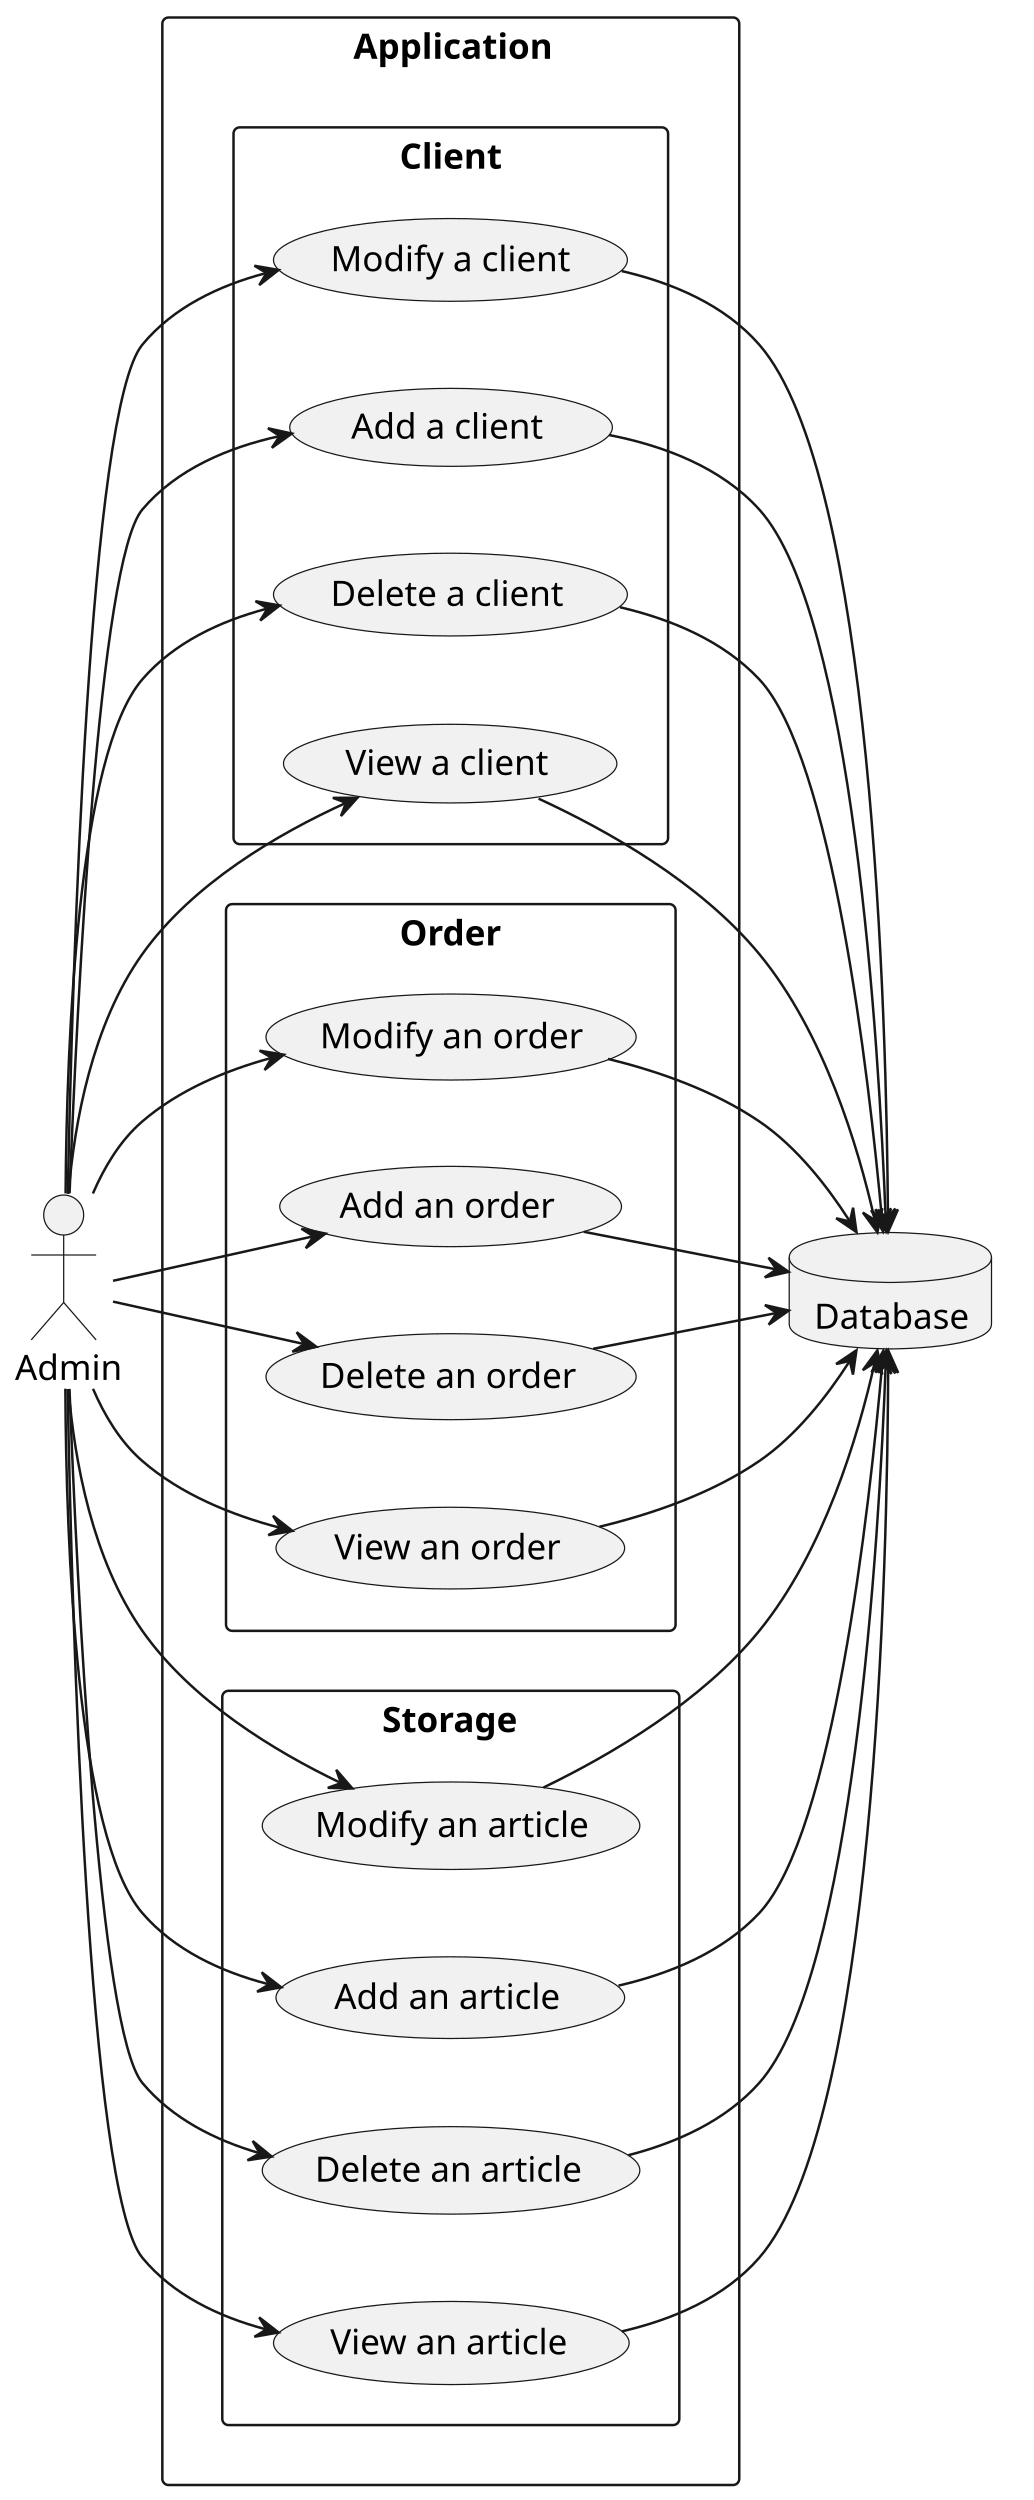
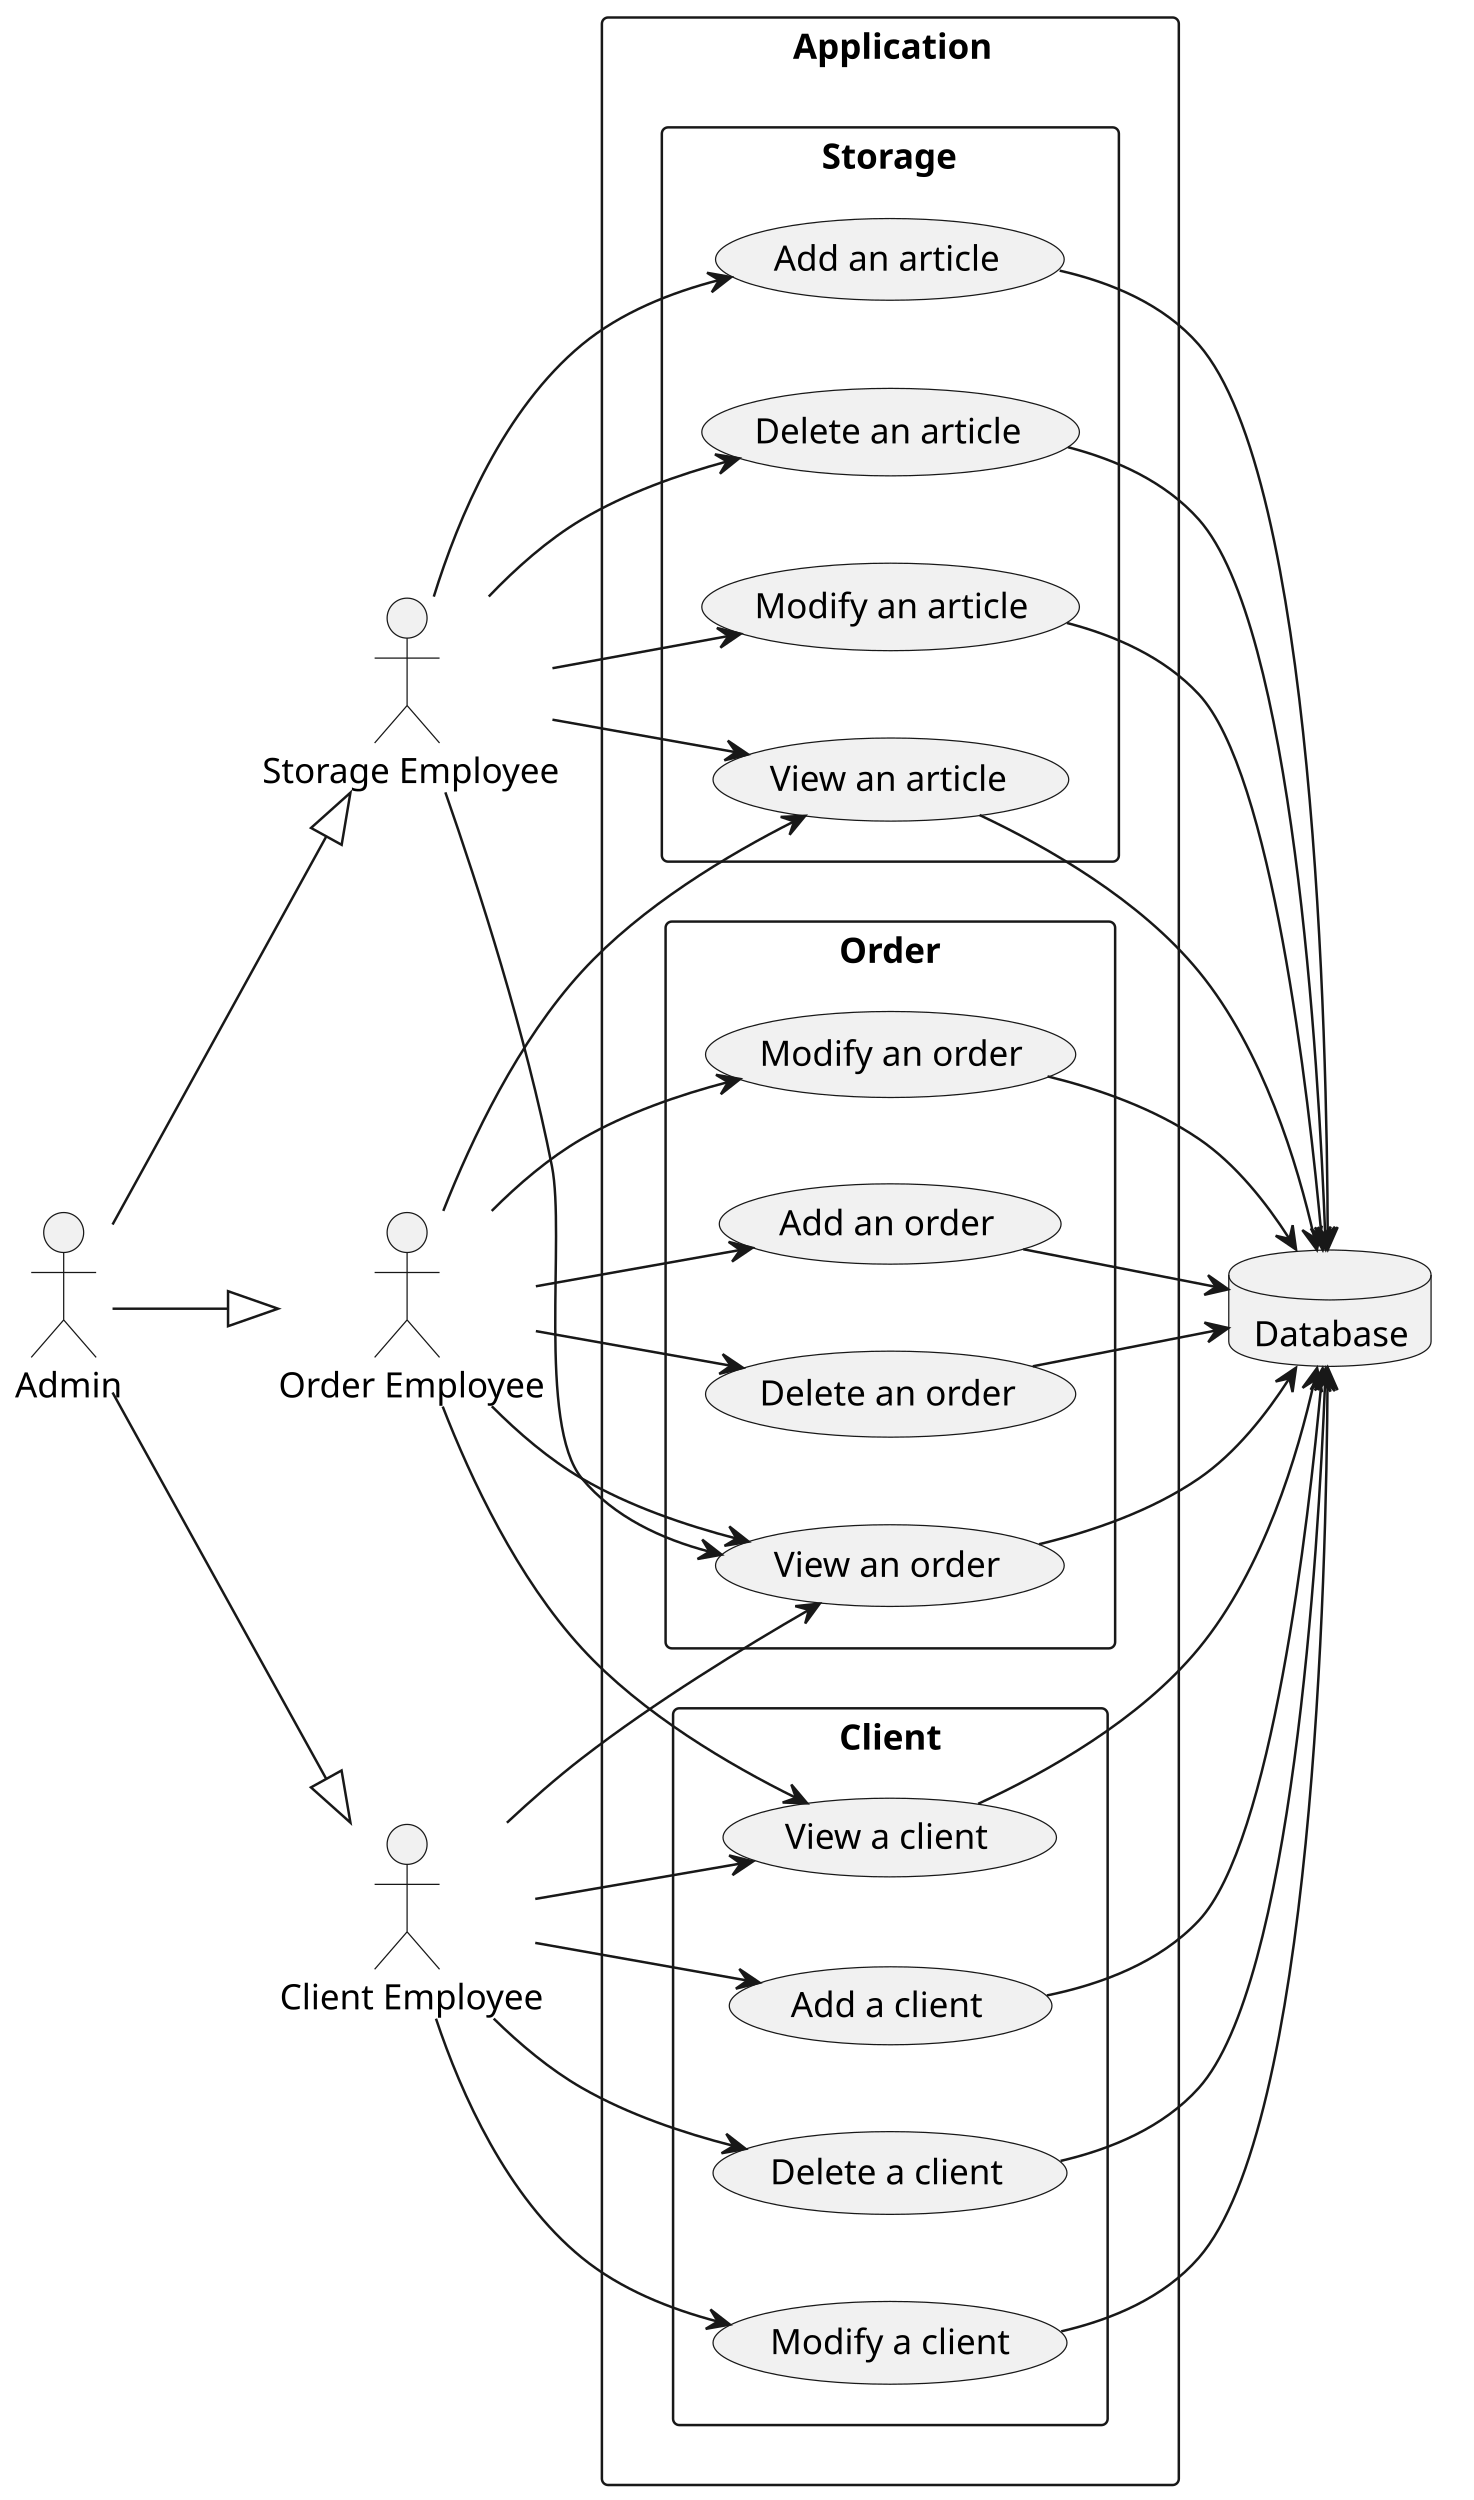
- <svg xmlns="http://www.w3.org/2000/svg" contentStyleType="text/css" height="1001px" preserveAspectRatio="none" style="width:414px;height:1001px;background:#FFFFFF;" version="1.1" viewBox="0 0 414 1001" width="414px" zoomAndPan="magnify">
+ <svg xmlns="http://www.w3.org/2000/svg" contentStyleType="text/css" height="1001px" preserveAspectRatio="none" style="width:590px;height:1001px;background:#FFFFFF;" version="1.1" viewBox="0 0 590 1001" width="590px" zoomAndPan="magnify">
  <defs />
  <g>
    <g id="cluster_Application">
-       <rect fill="none" height="988" rx="2.5" ry="2.5" style="stroke:#181818;stroke-width:1.0;" width="231" x="65" y="7" />
-       <text fill="#000000" font-family="sans-serif" font-size="14" font-weight="bold" lengthAdjust="spacing" textLength="78" x="141.5" y="23.533">Application</text>
+       <rect fill="none" height="988" rx="2.5" ry="2.5" style="stroke:#181818;stroke-width:1.0;" width="231" x="241" y="7" />
+       <text fill="#000000" font-family="sans-serif" font-size="14" font-weight="bold" lengthAdjust="spacing" textLength="78" x="317.5" y="23.533">Application</text>
    </g>
    <g id="cluster_Client">
-       <rect fill="none" height="287" rx="2.5" ry="2.5" style="stroke:#181818;stroke-width:1.0;" width="174" x="93.5" y="51" />
-       <text fill="#000000" font-family="sans-serif" font-size="14" font-weight="bold" lengthAdjust="spacing" textLength="41" x="160" y="67.533">Client</text>
+       <rect fill="none" height="287" rx="2.5" ry="2.5" style="stroke:#181818;stroke-width:1.0;" width="174" x="269.5" y="684" />
+       <text fill="#000000" font-family="sans-serif" font-size="14" font-weight="bold" lengthAdjust="spacing" textLength="41" x="336" y="700.533">Client</text>
    </g>
    <g id="cluster_Order">
-       <rect fill="none" height="291" rx="2.5" ry="2.5" style="stroke:#181818;stroke-width:1.0;" width="180" x="90.5" y="362" />
-       <text fill="#000000" font-family="sans-serif" font-size="14" font-weight="bold" lengthAdjust="spacing" textLength="41" x="160" y="378.533">Order</text>
+       <rect fill="none" height="291" rx="2.5" ry="2.5" style="stroke:#181818;stroke-width:1.0;" width="180" x="266.5" y="369" />
+       <text fill="#000000" font-family="sans-serif" font-size="14" font-weight="bold" lengthAdjust="spacing" textLength="41" x="336" y="385.533">Order</text>
    </g>
    <g id="cluster_Storage">
-       <rect fill="none" height="294" rx="2.5" ry="2.5" style="stroke:#181818;stroke-width:1.0;" width="183" x="89" y="677" />
-       <text fill="#000000" font-family="sans-serif" font-size="14" font-weight="bold" lengthAdjust="spacing" textLength="55" x="153" y="693.533">Storage</text>
+       <rect fill="none" height="294" rx="2.5" ry="2.5" style="stroke:#181818;stroke-width:1.0;" width="183" x="265" y="51" />
+       <text fill="#000000" font-family="sans-serif" font-size="14" font-weight="bold" lengthAdjust="spacing" textLength="55" x="329" y="67.533">Storage</text>
    </g>
    <g id="elem_UC1">
-       <ellipse cx="180.357" cy="104.071" fill="#F1F1F1" rx="70.857" ry="16.571" style="stroke:#181818;stroke-width:0.5;" />
-       <text fill="#000000" font-family="sans-serif" font-size="14" lengthAdjust="spacing" textLength="90" x="132.357" y="108.588">Modify a client</text>
+       <ellipse cx="356.357" cy="938.071" fill="#F1F1F1" rx="70.857" ry="16.571" style="stroke:#181818;stroke-width:0.5;" />
+       <text fill="#000000" font-family="sans-serif" font-size="14" lengthAdjust="spacing" textLength="90" x="308.357" y="942.588">Modify a client</text>
    </g>
    <g id="elem_UC2">
-       <ellipse cx="180.602" cy="171.114" fill="#F1F1F1" rx="64.602" ry="15.614" style="stroke:#181818;stroke-width:0.5;" />
-       <text fill="#000000" font-family="sans-serif" font-size="14" lengthAdjust="spacing" textLength="74" x="140.602" y="175.63">Add a client</text>
+       <ellipse cx="356.602" cy="803.114" fill="#F1F1F1" rx="64.602" ry="15.614" style="stroke:#181818;stroke-width:0.5;" />
+       <text fill="#000000" font-family="sans-serif" font-size="14" lengthAdjust="spacing" textLength="74" x="316.602" y="807.63">Add a client</text>
    </g>
    <g id="elem_UC3">
-       <ellipse cx="180.357" cy="238.071" fill="#F1F1F1" rx="70.857" ry="16.571" style="stroke:#181818;stroke-width:0.5;" />
-       <text fill="#000000" font-family="sans-serif" font-size="14" lengthAdjust="spacing" textLength="90" x="132.357" y="242.588">Delete a client</text>
+       <ellipse cx="356.357" cy="870.071" fill="#F1F1F1" rx="70.857" ry="16.571" style="stroke:#181818;stroke-width:0.5;" />
+       <text fill="#000000" font-family="sans-serif" font-size="14" lengthAdjust="spacing" textLength="90" x="308.357" y="874.588">Delete a client</text>
    </g>
    <g id="elem_UC4">
-       <ellipse cx="180.254" cy="305.751" fill="#F1F1F1" rx="66.754" ry="15.751" style="stroke:#181818;stroke-width:0.5;" />
-       <text fill="#000000" font-family="sans-serif" font-size="14" lengthAdjust="spacing" textLength="78" x="138.254" y="310.267">View a client</text>
+       <ellipse cx="356.254" cy="735.751" fill="#F1F1F1" rx="66.754" ry="15.751" style="stroke:#181818;stroke-width:0.5;" />
+       <text fill="#000000" font-family="sans-serif" font-size="14" lengthAdjust="spacing" textLength="78" x="314.254" y="740.267">View a client</text>
    </g>
    <g id="elem_UC5">
-       <ellipse cx="180.611" cy="415.222" fill="#F1F1F1" rx="74.111" ry="17.222" style="stroke:#181818;stroke-width:0.5;" />
-       <text fill="#000000" font-family="sans-serif" font-size="14" lengthAdjust="spacing" textLength="99" x="128.111" y="419.739">Modify an order</text>
+       <ellipse cx="356.611" cy="422.222" fill="#F1F1F1" rx="74.111" ry="17.222" style="stroke:#181818;stroke-width:0.5;" />
+       <text fill="#000000" font-family="sans-serif" font-size="14" lengthAdjust="spacing" textLength="99" x="304.111" y="426.739">Modify an order</text>
    </g>
    <g id="elem_UC6">
-       <ellipse cx="180.428" cy="483.086" fill="#F1F1F1" rx="68.428" ry="16.085" style="stroke:#181818;stroke-width:0.5;" />
-       <text fill="#000000" font-family="sans-serif" font-size="14" lengthAdjust="spacing" textLength="83" x="135.928" y="487.602">Add an order</text>
+       <ellipse cx="356.428" cy="490.086" fill="#F1F1F1" rx="68.428" ry="16.085" style="stroke:#181818;stroke-width:0.5;" />
+       <text fill="#000000" font-family="sans-serif" font-size="14" lengthAdjust="spacing" textLength="83" x="311.928" y="494.602">Add an order</text>
    </g>
    <g id="elem_UC7">
-       <ellipse cx="180.611" cy="551.222" fill="#F1F1F1" rx="74.111" ry="17.222" style="stroke:#181818;stroke-width:0.5;" />
-       <text fill="#000000" font-family="sans-serif" font-size="14" lengthAdjust="spacing" textLength="99" x="128.111" y="555.739">Delete an order</text>
+       <ellipse cx="356.611" cy="558.222" fill="#F1F1F1" rx="74.111" ry="17.222" style="stroke:#181818;stroke-width:0.5;" />
+       <text fill="#000000" font-family="sans-serif" font-size="14" lengthAdjust="spacing" textLength="99" x="304.111" y="562.739">Delete an order</text>
    </g>
    <g id="elem_UC8">
-       <ellipse cx="180.304" cy="619.861" fill="#F1F1F1" rx="69.804" ry="16.361" style="stroke:#181818;stroke-width:0.5;" />
-       <text fill="#000000" font-family="sans-serif" font-size="14" lengthAdjust="spacing" textLength="87" x="133.804" y="624.377">View an order</text>
+       <ellipse cx="356.304" cy="626.861" fill="#F1F1F1" rx="69.804" ry="16.361" style="stroke:#181818;stroke-width:0.5;" />
+       <text fill="#000000" font-family="sans-serif" font-size="14" lengthAdjust="spacing" textLength="87" x="309.804" y="631.377">View an order</text>
    </g>
    <g id="elem_UC9">
-       <ellipse cx="180.6" cy="731.02" fill="#F1F1F1" rx="75.6" ry="17.52" style="stroke:#181818;stroke-width:0.5;" />
-       <text fill="#000000" font-family="sans-serif" font-size="14" lengthAdjust="spacing" textLength="103" x="126.1" y="735.537">Modify an article</text>
+       <ellipse cx="356.6" cy="243.02" fill="#F1F1F1" rx="75.6" ry="17.52" style="stroke:#181818;stroke-width:0.5;" />
+       <text fill="#000000" font-family="sans-serif" font-size="14" lengthAdjust="spacing" textLength="103" x="302.1" y="247.537">Modify an article</text>
    </g>
    <g id="elem_UC10">
-       <ellipse cx="180.304" cy="799.861" fill="#F1F1F1" rx="69.804" ry="16.361" style="stroke:#181818;stroke-width:0.5;" />
-       <text fill="#000000" font-family="sans-serif" font-size="14" lengthAdjust="spacing" textLength="87" x="133.804" y="804.377">Add an article</text>
+       <ellipse cx="356.304" cy="103.861" fill="#F1F1F1" rx="69.804" ry="16.361" style="stroke:#181818;stroke-width:0.5;" />
+       <text fill="#000000" font-family="sans-serif" font-size="14" lengthAdjust="spacing" textLength="87" x="309.804" y="108.377">Add an article</text>
    </g>
    <g id="elem_UC11">
-       <ellipse cx="180.6" cy="869.02" fill="#F1F1F1" rx="75.6" ry="17.52" style="stroke:#181818;stroke-width:0.5;" />
-       <text fill="#000000" font-family="sans-serif" font-size="14" lengthAdjust="spacing" textLength="103" x="126.1" y="873.537">Delete an article</text>
+       <ellipse cx="356.6" cy="173.02" fill="#F1F1F1" rx="75.6" ry="17.52" style="stroke:#181818;stroke-width:0.5;" />
+       <text fill="#000000" font-family="sans-serif" font-size="14" lengthAdjust="spacing" textLength="103" x="302.1" y="177.537">Delete an article</text>
    </g>
    <g id="elem_UC12">
-       <ellipse cx="180.711" cy="938.142" fill="#F1F1F1" rx="71.211" ry="16.642" style="stroke:#181818;stroke-width:0.5;" />
-       <text fill="#000000" font-family="sans-serif" font-size="14" lengthAdjust="spacing" textLength="91" x="132.211" y="942.659">View an article</text>
+       <ellipse cx="356.711" cy="312.142" fill="#F1F1F1" rx="71.211" ry="16.642" style="stroke:#181818;stroke-width:0.5;" />
+       <text fill="#000000" font-family="sans-serif" font-size="14" lengthAdjust="spacing" textLength="91" x="308.211" y="316.659">View an article</text>
    </g>
    <g id="elem_ad">
-       <ellipse cx="25.5" cy="486.5" fill="#F1F1F1" rx="8" ry="8" style="stroke:#181818;stroke-width:0.5;" />
-       <path d="M25.5,494.5 L25.5,521.5 M12.5,502.5 L38.5,502.5 M25.5,521.5 L12.5,536.5 M25.5,521.5 L38.5,536.5 " fill="none" style="stroke:#181818;stroke-width:0.5;" />
-       <text fill="#000000" font-family="sans-serif" font-size="14" lengthAdjust="spacing" textLength="39" x="6" y="552.533">Admin</text>
+       <ellipse cx="25.5" cy="493.5" fill="#F1F1F1" rx="8" ry="8" style="stroke:#181818;stroke-width:0.5;" />
+       <path d="M25.5,501.5 L25.5,528.5 M12.5,509.5 L38.5,509.5 M25.5,528.5 L12.5,543.5 M25.5,528.5 L38.5,543.5 " fill="none" style="stroke:#181818;stroke-width:0.5;" />
+       <text fill="#000000" font-family="sans-serif" font-size="14" lengthAdjust="spacing" textLength="39" x="6" y="559.533">Admin</text>
+     </g>
+     <g id="elem_Es">
+       <ellipse cx="163" cy="247.5" fill="#F1F1F1" rx="8" ry="8" style="stroke:#181818;stroke-width:0.5;" />
+       <path d="M163,255.5 L163,282.5 M150,263.5 L176,263.5 M163,282.5 L150,297.5 M163,282.5 L176,297.5 " fill="none" style="stroke:#181818;stroke-width:0.5;" />
+       <text fill="#000000" font-family="sans-serif" font-size="14" lengthAdjust="spacing" textLength="116" x="105" y="313.533">Storage Employee</text>
+     </g>
+     <g id="elem_Eo">
+       <ellipse cx="163" cy="493.5" fill="#F1F1F1" rx="8" ry="8" style="stroke:#181818;stroke-width:0.5;" />
+       <path d="M163,501.5 L163,528.5 M150,509.5 L176,509.5 M163,528.5 L150,543.5 M163,528.5 L176,543.5 " fill="none" style="stroke:#181818;stroke-width:0.5;" />
+       <text fill="#000000" font-family="sans-serif" font-size="14" lengthAdjust="spacing" textLength="103" x="111.5" y="559.533">Order Employee</text>
+     </g>
+     <g id="elem_Ec">
+       <ellipse cx="163" cy="738.5" fill="#F1F1F1" rx="8" ry="8" style="stroke:#181818;stroke-width:0.5;" />
+       <path d="M163,746.5 L163,773.5 M150,754.5 L176,754.5 M163,773.5 L150,788.5 M163,773.5 L176,788.5 " fill="none" style="stroke:#181818;stroke-width:0.5;" />
+       <text fill="#000000" font-family="sans-serif" font-size="14" lengthAdjust="spacing" textLength="102" x="112" y="804.533">Client Employee</text>
    </g>
    <g id="elem_db">
-       <path d="M316,503.5 C316,493.5 356.5,493.5 356.5,493.5 C356.5,493.5 397,493.5 397,503.5 L397,530.109 C397,540.109 356.5,540.109 356.5,540.109 C356.5,540.109 316,540.109 316,530.109 L316,503.5 " fill="#F1F1F1" style="stroke:#181818;stroke-width:0.5;" />
-       <path d="M316,503.5 C316,513.5 356.5,513.5 356.5,513.5 C356.5,513.5 397,513.5 397,503.5 " fill="none" style="stroke:#181818;stroke-width:0.5;" />
-       <text fill="#000000" font-family="sans-serif" font-size="14" lengthAdjust="spacing" textLength="61" x="326" y="532.033">Database</text>
-     </g>
-     <g id="link_ad_UC1">
-       <path d="M27.14,477.98 C29.01,386.46 35.7,163.8 57,138 C69.33,123.07 87.6,114.37 106.29,109.4 " fill="none" id="ad-to-UC1" style="stroke:#181818;stroke-width:1.0;" />
-       <polygon fill="#181818" points="111.57,108.09,101.867,106.399,106.72,109.306,103.813,114.159,111.57,108.09" style="stroke:#181818;stroke-width:1.0;" />
-     </g>
-     <g id="link_ad_UC2">
-       <path d="M27.86,477.76 C30.95,398.37 39.65,224.5 57,204 C70.7,187.81 91.42,179.13 111.95,174.61 " fill="none" id="ad-to-UC2" style="stroke:#181818;stroke-width:1.0;" />
-       <polygon fill="#181818" points="116.88,173.59,107.262,171.47,111.981,174.59,108.862,179.309,116.88,173.59" style="stroke:#181818;stroke-width:1.0;" />
-     </g>
-     <g id="link_ad_UC3">
-       <path d="M26.26,477.84 C26.7,416.6 31.1,302.02 57,272 C69.65,257.34 88.02,248.73 106.71,243.75 " fill="none" id="ad-to-UC3" style="stroke:#181818;stroke-width:1.0;" />
-       <polygon fill="#181818" points="111.98,242.44,102.283,240.715,107.126,243.639,104.202,248.482,111.98,242.44" style="stroke:#181818;stroke-width:1.0;" />
-     </g>
-     <g id="link_ad_UC4">
-       <path d="M27.41,477.97 C29.84,449.1 37,410.09 57,382 C77.11,353.77 111.31,333.84 138.47,321.49 " fill="none" id="ad-to-UC4" style="stroke:#181818;stroke-width:1.0;" />
-       <polygon fill="#181818" points="143.11,319.43,133.261,319.45,138.545,321.47,136.525,326.754,143.11,319.43" style="stroke:#181818;stroke-width:1.0;" />
-     </g>
-     <g id="link_ad_UC5">
-       <path d="M37.2,477.88 C41.78,467.25 48.17,456.59 57,449 C71.46,436.57 90.11,428.66 108.47,423.63 " fill="none" id="ad-to-UC5" style="stroke:#181818;stroke-width:1.0;" />
-       <polygon fill="#181818" points="113.64,422.29,103.924,420.68,108.8,423.546,105.934,428.423,113.64,422.29" style="stroke:#181818;stroke-width:1.0;" />
-     </g>
-     <g id="link_ad_UC6">
-       <path d="M45.26,512.83 C65.09,508.42 97.3,501.27 125.2,495.07 " fill="none" id="ad-to-UC6" style="stroke:#181818;stroke-width:1.0;" />
-       <polygon fill="#181818" points="130.35,493.92,120.695,491.974,125.47,495.008,122.436,499.782,130.35,493.92" style="stroke:#181818;stroke-width:1.0;" />
-     </g>
-     <g id="link_ad_UC7">
-       <path d="M45.26,521.17 C64.27,525.39 94.64,532.14 121.69,538.15 " fill="none" id="ad-to-UC7" style="stroke:#181818;stroke-width:1.0;" />
-       <polygon fill="#181818" points="126.7,539.27,118.782,533.413,121.819,538.185,117.047,541.222,126.7,539.27" style="stroke:#181818;stroke-width:1.0;" />
-     </g>
-     <g id="link_ad_UC8">
-       <path d="M37.24,556.08 C41.81,566.71 48.2,577.38 57,585 C72.41,598.35 92.61,606.62 112.15,611.74 " fill="none" id="ad-to-UC8" style="stroke:#181818;stroke-width:1.0;" />
-       <polygon fill="#181818" points="117.1,612.98,109.339,606.917,112.249,611.767,107.399,614.678,117.1,612.98" style="stroke:#181818;stroke-width:1.0;" />
-     </g>
-     <g id="link_ad_UC9">
-       <path d="M27.43,556.25 C29.88,585.29 37.05,624.58 57,653 C76.59,680.89 109.64,701.08 136.49,713.92 " fill="none" id="ad-to-UC9" style="stroke:#181818;stroke-width:1.0;" />
-       <polygon fill="#181818" points="141.08,716.07,134.636,708.621,136.555,713.943,131.233,715.862,141.08,716.07" style="stroke:#181818;stroke-width:1.0;" />
-     </g>
-     <g id="link_ad_UC10">
-       <path d="M26.17,556.04 C26.46,618.09 30.6,735.35 57,766 C69.77,780.83 88.39,789.46 107.27,794.42 " fill="none" id="ad-to-UC10" style="stroke:#181818;stroke-width:1.0;" />
-       <polygon fill="#181818" points="112.6,795.72,104.805,789.7,107.743,794.534,102.908,797.471,112.6,795.72" style="stroke:#181818;stroke-width:1.0;" />
-     </g>
-     <g id="link_ad_UC11">
-       <path d="M27.83,556.11 C30.89,636.19 39.56,813.05 57,834 C68.84,848.22 86.01,856.88 103.78,862.1 " fill="none" id="ad-to-UC11" style="stroke:#181818;stroke-width:1.0;" />
-       <polygon fill="#181818" points="108.8,863.49,101.171,857.261,103.977,862.173,99.064,864.979,108.8,863.49" style="stroke:#181818;stroke-width:1.0;" />
-     </g>
-     <g id="link_ad_UC12">
-       <path d="M27.08,556.16 C28.8,649.16 35.22,877.57 57,904 C69.32,918.95 87.59,927.64 106.27,932.61 " fill="none" id="ad-to-UC12" style="stroke:#181818;stroke-width:1.0;" />
-       <polygon fill="#181818" points="111.55,933.92,103.772,927.878,106.696,932.721,101.853,935.645,111.55,933.92" style="stroke:#181818;stroke-width:1.0;" />
+       <path d="M492,510.5 C492,500.5 532.5,500.5 532.5,500.5 C532.5,500.5 573,500.5 573,510.5 L573,537.109 C573,547.109 532.5,547.109 532.5,547.109 C532.5,547.109 492,547.109 492,537.109 L492,510.5 " fill="#F1F1F1" style="stroke:#181818;stroke-width:0.5;" />
+       <path d="M492,510.5 C492,520.5 532.5,520.5 532.5,520.5 C532.5,520.5 573,520.5 573,510.5 " fill="none" style="stroke:#181818;stroke-width:0.5;" />
+       <text fill="#000000" font-family="sans-serif" font-size="14" lengthAdjust="spacing" textLength="61" x="502" y="539.033">Database</text>
+     </g>
+     <g id="link_Ec_UC1">
+       <path d="M174.57,808.28 C184.72,838.65 203.02,879.53 233,904 C248.45,916.61 268.25,924.55 287.41,929.55 " fill="none" id="Ec-to-UC1" style="stroke:#181818;stroke-width:1.0;" />
+       <polygon fill="#181818" points="292.26,930.76,284.486,924.713,287.407,929.557,282.562,932.478,292.26,930.76" style="stroke:#181818;stroke-width:1.0;" />
+     </g>
+     <g id="link_Ec_UC2">
+       <path d="M214.31,777.93 C240.4,782.56 272.33,788.23 299.23,793.01 " fill="none" id="Ec-to-UC2" style="stroke:#181818;stroke-width:1.0;" />
+       <polygon fill="#181818" points="304.19,793.89,296.024,788.384,299.266,793.019,294.631,796.262,304.19,793.89" style="stroke:#181818;stroke-width:1.0;" />
+     </g>
+     <g id="link_Ec_UC3">
+       <path d="M197.68,808.25 C208.12,818.49 220.25,828.69 233,836 C251.44,846.58 273.35,854.01 293.51,859.16 " fill="none" id="Ec-to-UC3" style="stroke:#181818;stroke-width:1.0;" />
+       <polygon fill="#181818" points="298.59,860.43,290.812,854.388,293.736,859.231,288.893,862.155,298.59,860.43" style="stroke:#181818;stroke-width:1.0;" />
+     </g>
+     <g id="link_Ec_UC4">
+       <path d="M214.31,760.33 C239.46,756 270.04,750.73 296.3,746.2 " fill="none" id="Ec-to-UC4" style="stroke:#181818;stroke-width:1.0;" />
+       <polygon fill="#181818" points="301.5,745.31,291.948,742.911,296.574,746.167,293.318,750.793,301.5,745.31" style="stroke:#181818;stroke-width:1.0;" />
+     </g>
+     <g id="link_Ec_UC8">
+       <path d="M202.96,729.82 C212.47,720.96 222.85,711.85 233,704 C262.18,681.43 298.2,659.41 323.6,644.75 " fill="none" id="Ec-to-UC8" style="stroke:#181818;stroke-width:1.0;" />
+       <polygon fill="#181818" points="328.22,642.09,318.423,643.103,323.884,644.58,322.407,650.041,328.22,642.09" style="stroke:#181818;stroke-width:1.0;" />
+     </g>
+     <g id="link_Es_UC9">
+       <path d="M221.2,267.55 C243.33,263.5 268.76,258.85 291.5,254.7 " fill="none" id="Es-to-UC9" style="stroke:#181818;stroke-width:1.0;" />
+       <polygon fill="#181818" points="296.61,253.76,287.037,251.447,291.692,254.661,288.478,259.316,296.61,253.76" style="stroke:#181818;stroke-width:1.0;" />
+     </g>
+     <g id="link_Es_UC10">
+       <path d="M173.69,238.89 C183.51,207.25 201.8,163.84 233,138 C248.51,125.15 268.53,117.14 287.88,112.15 " fill="none" id="Es-to-UC10" style="stroke:#181818;stroke-width:1.0;" />
+       <polygon fill="#181818" points="292.78,110.95,283.083,109.225,287.926,112.149,285.002,116.992,292.78,110.95" style="stroke:#181818;stroke-width:1.0;" />
+     </g>
+     <g id="link_Es_UC11">
+       <path d="M195.7,238.85 C206.51,227.55 219.35,216.1 233,208 C250.62,197.54 271.54,190.07 291.05,184.79 " fill="none" id="Es-to-UC11" style="stroke:#181818;stroke-width:1.0;" />
+       <polygon fill="#181818" points="295.98,183.5,286.258,181.924,291.145,184.773,288.295,189.66,295.98,183.5" style="stroke:#181818;stroke-width:1.0;" />
+     </g>
+     <g id="link_Es_UC12">
+       <path d="M221.2,288.16 C244.35,292.27 271.11,297.02 294.62,301.19 " fill="none" id="Es-to-UC12" style="stroke:#181818;stroke-width:1.0;" />
+       <polygon fill="#181818" points="299.59,302.07,291.427,296.56,294.667,301.197,290.03,304.437,299.59,302.07" style="stroke:#181818;stroke-width:1.0;" />
+     </g>
+     <g id="link_Es_UC8">
+       <path d="M178.32,317.25 C191.53,355.08 210.61,414.21 221,467 C226.39,494.38 215.15,570.55 233,592 C245.78,607.36 264.8,616.24 284.06,621.29 " fill="none" id="Es-to-UC8" style="stroke:#181818;stroke-width:1.0;" />
+       <polygon fill="#181818" points="288.96,622.5,281.186,616.453,284.107,621.297,279.262,624.218,288.96,622.5" style="stroke:#181818;stroke-width:1.0;" />
+     </g>
+     <g id="link_Eo_UC4">
+       <path d="M177.26,563.19 C188.61,592.39 207.22,631.91 233,660 C257.08,686.23 292.23,706.78 318.7,719.86 " fill="none" id="Eo-to-UC4" style="stroke:#181818;stroke-width:1.0;" />
+       <polygon fill="#181818" points="323.21,722.06,316.862,714.53,318.712,719.875,313.367,721.726,323.21,722.06" style="stroke:#181818;stroke-width:1.0;" />
+     </g>
+     <g id="link_Eo_UC5">
+       <path d="M196.88,484.86 C207.48,474.23 219.9,463.58 233,456 C250.79,445.71 271.84,438.41 291.43,433.28 " fill="none" id="Eo-to-UC5" style="stroke:#181818;stroke-width:1.0;" />
+       <polygon fill="#181818" points="296.38,432.02,286.673,430.356,291.534,433.25,288.64,438.11,296.38,432.02" style="stroke:#181818;stroke-width:1.0;" />
+     </g>
+     <g id="link_Eo_UC6">
+       <path d="M214.56,515.02 C239.6,510.58 269.99,505.18 296.12,500.54 " fill="none" id="Eo-to-UC6" style="stroke:#181818;stroke-width:1.0;" />
+       <polygon fill="#181818" points="301.29,499.62,291.73,497.253,296.367,500.493,293.127,505.13,301.29,499.62" style="stroke:#181818;stroke-width:1.0;" />
+     </g>
+     <g id="link_Eo_UC7">
+       <path d="M214.56,532.98 C238.46,537.22 267.22,542.33 292.52,546.82 " fill="none" id="Eo-to-UC7" style="stroke:#181818;stroke-width:1.0;" />
+       <polygon fill="#181818" points="297.53,547.71,289.364,542.204,292.606,546.839,287.971,550.082,297.53,547.71" style="stroke:#181818;stroke-width:1.0;" />
+     </g>
+     <g id="link_Eo_UC8">
+       <path d="M196.92,563.07 C207.52,573.7 219.93,584.37 233,592 C251.84,602.99 274.33,610.71 294.88,616.04 " fill="none" id="Eo-to-UC8" style="stroke:#181818;stroke-width:1.0;" />
+       <polygon fill="#181818" points="299.78,617.28,292.04,611.19,294.933,616.051,290.073,618.944,299.78,617.28" style="stroke:#181818;stroke-width:1.0;" />
+     </g>
+     <g id="link_Eo_UC12">
+       <path d="M177.49,484.85 C188.91,455.91 207.5,416.87 233,389 C256.89,362.9 291.57,342.21 317.94,328.88 " fill="none" id="Eo-to-UC12" style="stroke:#181818;stroke-width:1.0;" />
+       <polygon fill="#181818" points="322.43,326.64,312.591,327.087,317.958,328.876,316.169,334.243,322.43,326.64" style="stroke:#181818;stroke-width:1.0;" />
    </g>
    <g id="link_UC1_db">
-       <path d="M248.91,108.53 C269.36,113.26 290.07,122.04 304,138 C349.56,190.2 355.06,409.11 355.54,488.28 " fill="none" id="UC1-to-db" style="stroke:#181818;stroke-width:1.0;" />
-       <polygon fill="#181818" points="355.57,493.29,359.544,484.279,355.556,488.29,351.544,484.301,355.57,493.29" style="stroke:#181818;stroke-width:1.0;" />
+       <path d="M424.92,933.47 C445.36,928.74 466.07,919.97 480,904 C525.72,851.6 531.12,631.66 531.55,552.52 " fill="none" id="UC1-to-db" style="stroke:#181818;stroke-width:1.0;" />
+       <polygon fill="#181818" points="531.58,547.51,527.554,556.499,531.566,552.51,535.554,556.521,531.58,547.51" style="stroke:#181818;stroke-width:1.0;" />
    </g>
    <g id="link_UC2_db">
-       <path d="M243.84,174.18 C265.76,178.46 288.71,187.09 304,204 C341.54,245.49 351.93,418.33 354.62,487.85 " fill="none" id="UC2-to-db" style="stroke:#181818;stroke-width:1.0;" />
-       <polygon fill="#181818" points="354.82,493.07,358.483,483.928,354.634,488.073,350.489,484.225,354.82,493.07" style="stroke:#181818;stroke-width:1.0;" />
+       <path d="M419.16,798.98 C441.13,794.49 464.29,785.74 480,769 C509.16,737.93 523.86,610.72 529.15,552.87 " fill="none" id="UC2-to-db" style="stroke:#181818;stroke-width:1.0;" />
+       <polygon fill="#181818" points="529.6,547.83,524.795,556.427,529.144,552.809,532.761,557.158,529.6,547.83" style="stroke:#181818;stroke-width:1.0;" />
    </g>
    <g id="link_UC3_db">
-       <path d="M248.25,243.14 C268.65,247.91 289.5,256.55 304,272 C333.16,303.07 347.86,430.28 353.15,488.13 " fill="none" id="UC3-to-db" style="stroke:#181818;stroke-width:1.0;" />
-       <polygon fill="#181818" points="353.6,493.17,356.762,483.842,353.144,488.191,348.795,484.573,353.6,493.17" style="stroke:#181818;stroke-width:1.0;" />
+       <path d="M424.65,865.23 C445.08,860.49 465.84,851.76 480,836 C517.27,794.5 527.82,622.3 530.59,553.04 " fill="none" id="UC3-to-db" style="stroke:#181818;stroke-width:1.0;" />
+       <polygon fill="#181818" points="530.79,547.84,526.458,556.685,530.604,552.837,534.452,556.983,530.79,547.84" style="stroke:#181818;stroke-width:1.0;" />
    </g>
    <g id="link_UC4_db">
-       <path d="M215.65,319.79 C242.91,332.35 280.34,353.33 304,382 C329.89,413.37 343.64,459.15 350.25,488.51 " fill="none" id="UC4-to-db" style="stroke:#181818;stroke-width:1.0;" />
-       <polygon fill="#181818" points="351.32,493.43,353.299,483.782,350.249,488.546,345.485,485.496,351.32,493.43" style="stroke:#181818;stroke-width:1.0;" />
+       <path d="M391.67,722.23 C418.94,709.67 456.38,688.69 480,660 C506.01,628.4 519.73,582.28 526.3,552.7 " fill="none" id="UC4-to-db" style="stroke:#181818;stroke-width:1.0;" />
+       <polygon fill="#181818" points="527.37,547.74,521.557,555.691,526.313,552.627,529.376,557.382,527.37,547.74" style="stroke:#181818;stroke-width:1.0;" />
    </g>
    <g id="link_UC5_db">
-       <path d="M243.44,423.98 C263.96,429.02 286.11,436.85 304,449 C318.86,459.09 331.2,474.89 340.07,488.71 " fill="none" id="UC5-to-db" style="stroke:#181818;stroke-width:1.0;" />
-       <polygon fill="#181818" points="342.94,493.32,341.577,483.566,340.296,489.076,334.786,487.796,342.94,493.32" style="stroke:#181818;stroke-width:1.0;" />
+       <path d="M419.44,430.98 C439.96,436.02 462.11,443.85 480,456 C494.86,466.09 507.2,481.89 516.07,495.71 " fill="none" id="UC5-to-db" style="stroke:#181818;stroke-width:1.0;" />
+       <polygon fill="#181818" points="518.94,500.32,517.577,490.566,516.296,496.076,510.786,494.796,518.94,500.32" style="stroke:#181818;stroke-width:1.0;" />
    </g>
    <g id="link_UC6_db">
-       <path d="M233.71,493.2 C258.28,498 287.3,503.67 310.84,508.27 " fill="none" id="UC6-to-db" style="stroke:#181818;stroke-width:1.0;" />
-       <polygon fill="#181818" points="315.78,509.24,307.711,503.593,310.872,508.284,306.181,511.446,315.78,509.24" style="stroke:#181818;stroke-width:1.0;" />
+       <path d="M409.71,500.2 C434.28,505 463.3,510.67 486.84,515.27 " fill="none" id="UC6-to-db" style="stroke:#181818;stroke-width:1.0;" />
+       <polygon fill="#181818" points="491.78,516.24,483.711,510.593,486.872,515.284,482.181,518.446,491.78,516.24" style="stroke:#181818;stroke-width:1.0;" />
    </g>
    <g id="link_UC7_db">
-       <path d="M237.51,540.06 C261.25,535.42 288.53,530.09 310.87,525.72 " fill="none" id="UC7-to-db" style="stroke:#181818;stroke-width:1.0;" />
-       <polygon fill="#181818" points="315.85,524.75,306.25,522.55,310.943,525.709,307.784,530.401,315.85,524.75" style="stroke:#181818;stroke-width:1.0;" />
+       <path d="M413.51,547.06 C437.25,542.42 464.53,537.09 486.87,532.72 " fill="none" id="UC7-to-db" style="stroke:#181818;stroke-width:1.0;" />
+       <polygon fill="#181818" points="491.85,531.75,482.25,529.55,486.943,532.709,483.784,537.401,491.85,531.75" style="stroke:#181818;stroke-width:1.0;" />
    </g>
    <g id="link_UC8_db">
-       <path d="M240.01,611.31 C261.47,606.13 285.11,597.93 304,585 C318.82,574.85 331.16,559.05 340.04,545.24 " fill="none" id="UC8-to-db" style="stroke:#181818;stroke-width:1.0;" />
-       <polygon fill="#181818" points="342.92,540.64,334.753,546.145,340.266,544.878,341.533,550.391,342.92,540.64" style="stroke:#181818;stroke-width:1.0;" />
+       <path d="M416.01,618.31 C437.47,613.13 461.11,604.93 480,592 C494.82,581.85 507.16,566.05 516.04,552.24 " fill="none" id="UC8-to-db" style="stroke:#181818;stroke-width:1.0;" />
+       <polygon fill="#181818" points="518.92,547.64,510.753,553.145,516.266,551.878,517.533,557.391,518.92,547.64" style="stroke:#181818;stroke-width:1.0;" />
    </g>
    <g id="link_UC9_db">
-       <path d="M217.61,715.72 C244.69,702.62 280.93,681.36 304,653 C329.83,621.25 343.6,575.17 350.22,545.64 " fill="none" id="UC9-to-db" style="stroke:#181818;stroke-width:1.0;" />
-       <polygon fill="#181818" points="351.3,540.69,345.465,548.624,350.229,545.574,353.279,550.338,351.3,540.69" style="stroke:#181818;stroke-width:1.0;" />
+       <path d="M427.16,249.43 C446.63,254.49 466.21,263.18 480,278 C509.21,309.4 523.93,437.61 529.19,495.46 " fill="none" id="UC9-to-db" style="stroke:#181818;stroke-width:1.0;" />
+       <polygon fill="#181818" points="529.64,500.5,532.826,491.181,529.196,495.52,524.857,491.89,529.64,500.5" style="stroke:#181818;stroke-width:1.0;" />
    </g>
    <g id="link_UC10_db">
-       <path d="M247.64,795.04 C268.25,790.3 289.38,781.64 304,766 C333.64,734.31 348.12,604.48 353.25,545.91 " fill="none" id="UC10-to-db" style="stroke:#181818;stroke-width:1.0;" />
-       <polygon fill="#181818" points="353.69,540.8,348.934,549.424,353.262,545.782,356.904,550.11,353.69,540.8" style="stroke:#181818;stroke-width:1.0;" />
+       <path d="M424.3,108.37 C444.95,113.06 465.94,121.85 480,138 C526.43,191.33 531.37,415.18 531.62,495.31 " fill="none" id="UC10-to-db" style="stroke:#181818;stroke-width:1.0;" />
+       <polygon fill="#181818" points="531.63,500.38,535.604,491.369,531.616,495.38,527.604,491.392,531.63,500.38" style="stroke:#181818;stroke-width:1.0;" />
    </g>
    <g id="link_UC11_db">
-       <path d="M251.58,862.95 C271.07,857.91 290.55,849.12 304,834 C341.73,791.56 352.02,615.96 354.65,545.98 " fill="none" id="UC11-to-db" style="stroke:#181818;stroke-width:1.0;" />
-       <polygon fill="#181818" points="354.84,540.73,350.509,549.575,354.654,545.727,358.503,549.872,354.84,540.73" style="stroke:#181818;stroke-width:1.0;" />
+       <path d="M427.58,179.05 C447.06,184.1 466.55,192.88 480,208 C517.63,250.3 527.98,425.34 530.64,495.11 " fill="none" id="UC11-to-db" style="stroke:#181818;stroke-width:1.0;" />
+       <polygon fill="#181818" points="530.83,500.35,534.493,491.208,530.644,495.353,526.499,491.505,530.83,500.35" style="stroke:#181818;stroke-width:1.0;" />
    </g>
    <g id="link_UC12_db">
-       <path d="M248.94,933.49 C269.39,928.76 290.09,919.98 304,904 C350.54,850.53 355.41,626.1 355.63,545.76 " fill="none" id="UC12-to-db" style="stroke:#181818;stroke-width:1.0;" />
-       <polygon fill="#181818" points="355.64,540.68,351.64,549.68,355.64,545.68,359.64,549.68,355.64,540.68" style="stroke:#181818;stroke-width:1.0;" />
+       <path d="M392.2,326.33 C419.41,339.16 456.5,360.35 480,389 C505.79,420.44 519.57,466.2 526.21,495.54 " fill="none" id="UC12-to-db" style="stroke:#181818;stroke-width:1.0;" />
+       <polygon fill="#181818" points="527.29,500.46,529.269,490.812,526.219,495.576,521.455,492.526,527.29,500.46" style="stroke:#181818;stroke-width:1.0;" />
+     </g>
+     <g id="link_ad_Es">
+       <path d="M45.06,490.31 C67.05,450.38 104.06,383.19 130.55,335.09 " fill="none" id="ad-to-Es" style="stroke:#181818;stroke-width:1.0;" />
+       <polygon fill="none" points="124.53,331.51,140.31,317.37,136.8,338.27,124.53,331.51" style="stroke:#181818;stroke-width:1.0;" />
+     </g>
+     <g id="link_ad_Ec">
+       <path d="M45.06,557.55 C67.05,597.32 104.06,664.23 130.55,712.14 " fill="none" id="ad-to-Ec" style="stroke:#181818;stroke-width:1.0;" />
+       <polygon fill="none" points="136.76,708.9,140.31,729.79,124.51,715.67,136.76,708.9" style="stroke:#181818;stroke-width:1.0;" />
+     </g>
+     <g id="link_ad_Eo">
+       <path d="M45.06,524 C57.23,524 74.01,524 91.05,524 " fill="none" id="ad-to-Eo" style="stroke:#181818;stroke-width:1.0;" />
+       <polygon fill="none" points="91.31,517,111.31,524,91.31,531,91.31,517" style="stroke:#181818;stroke-width:1.0;" />
    </g>
  </g>
</svg>
